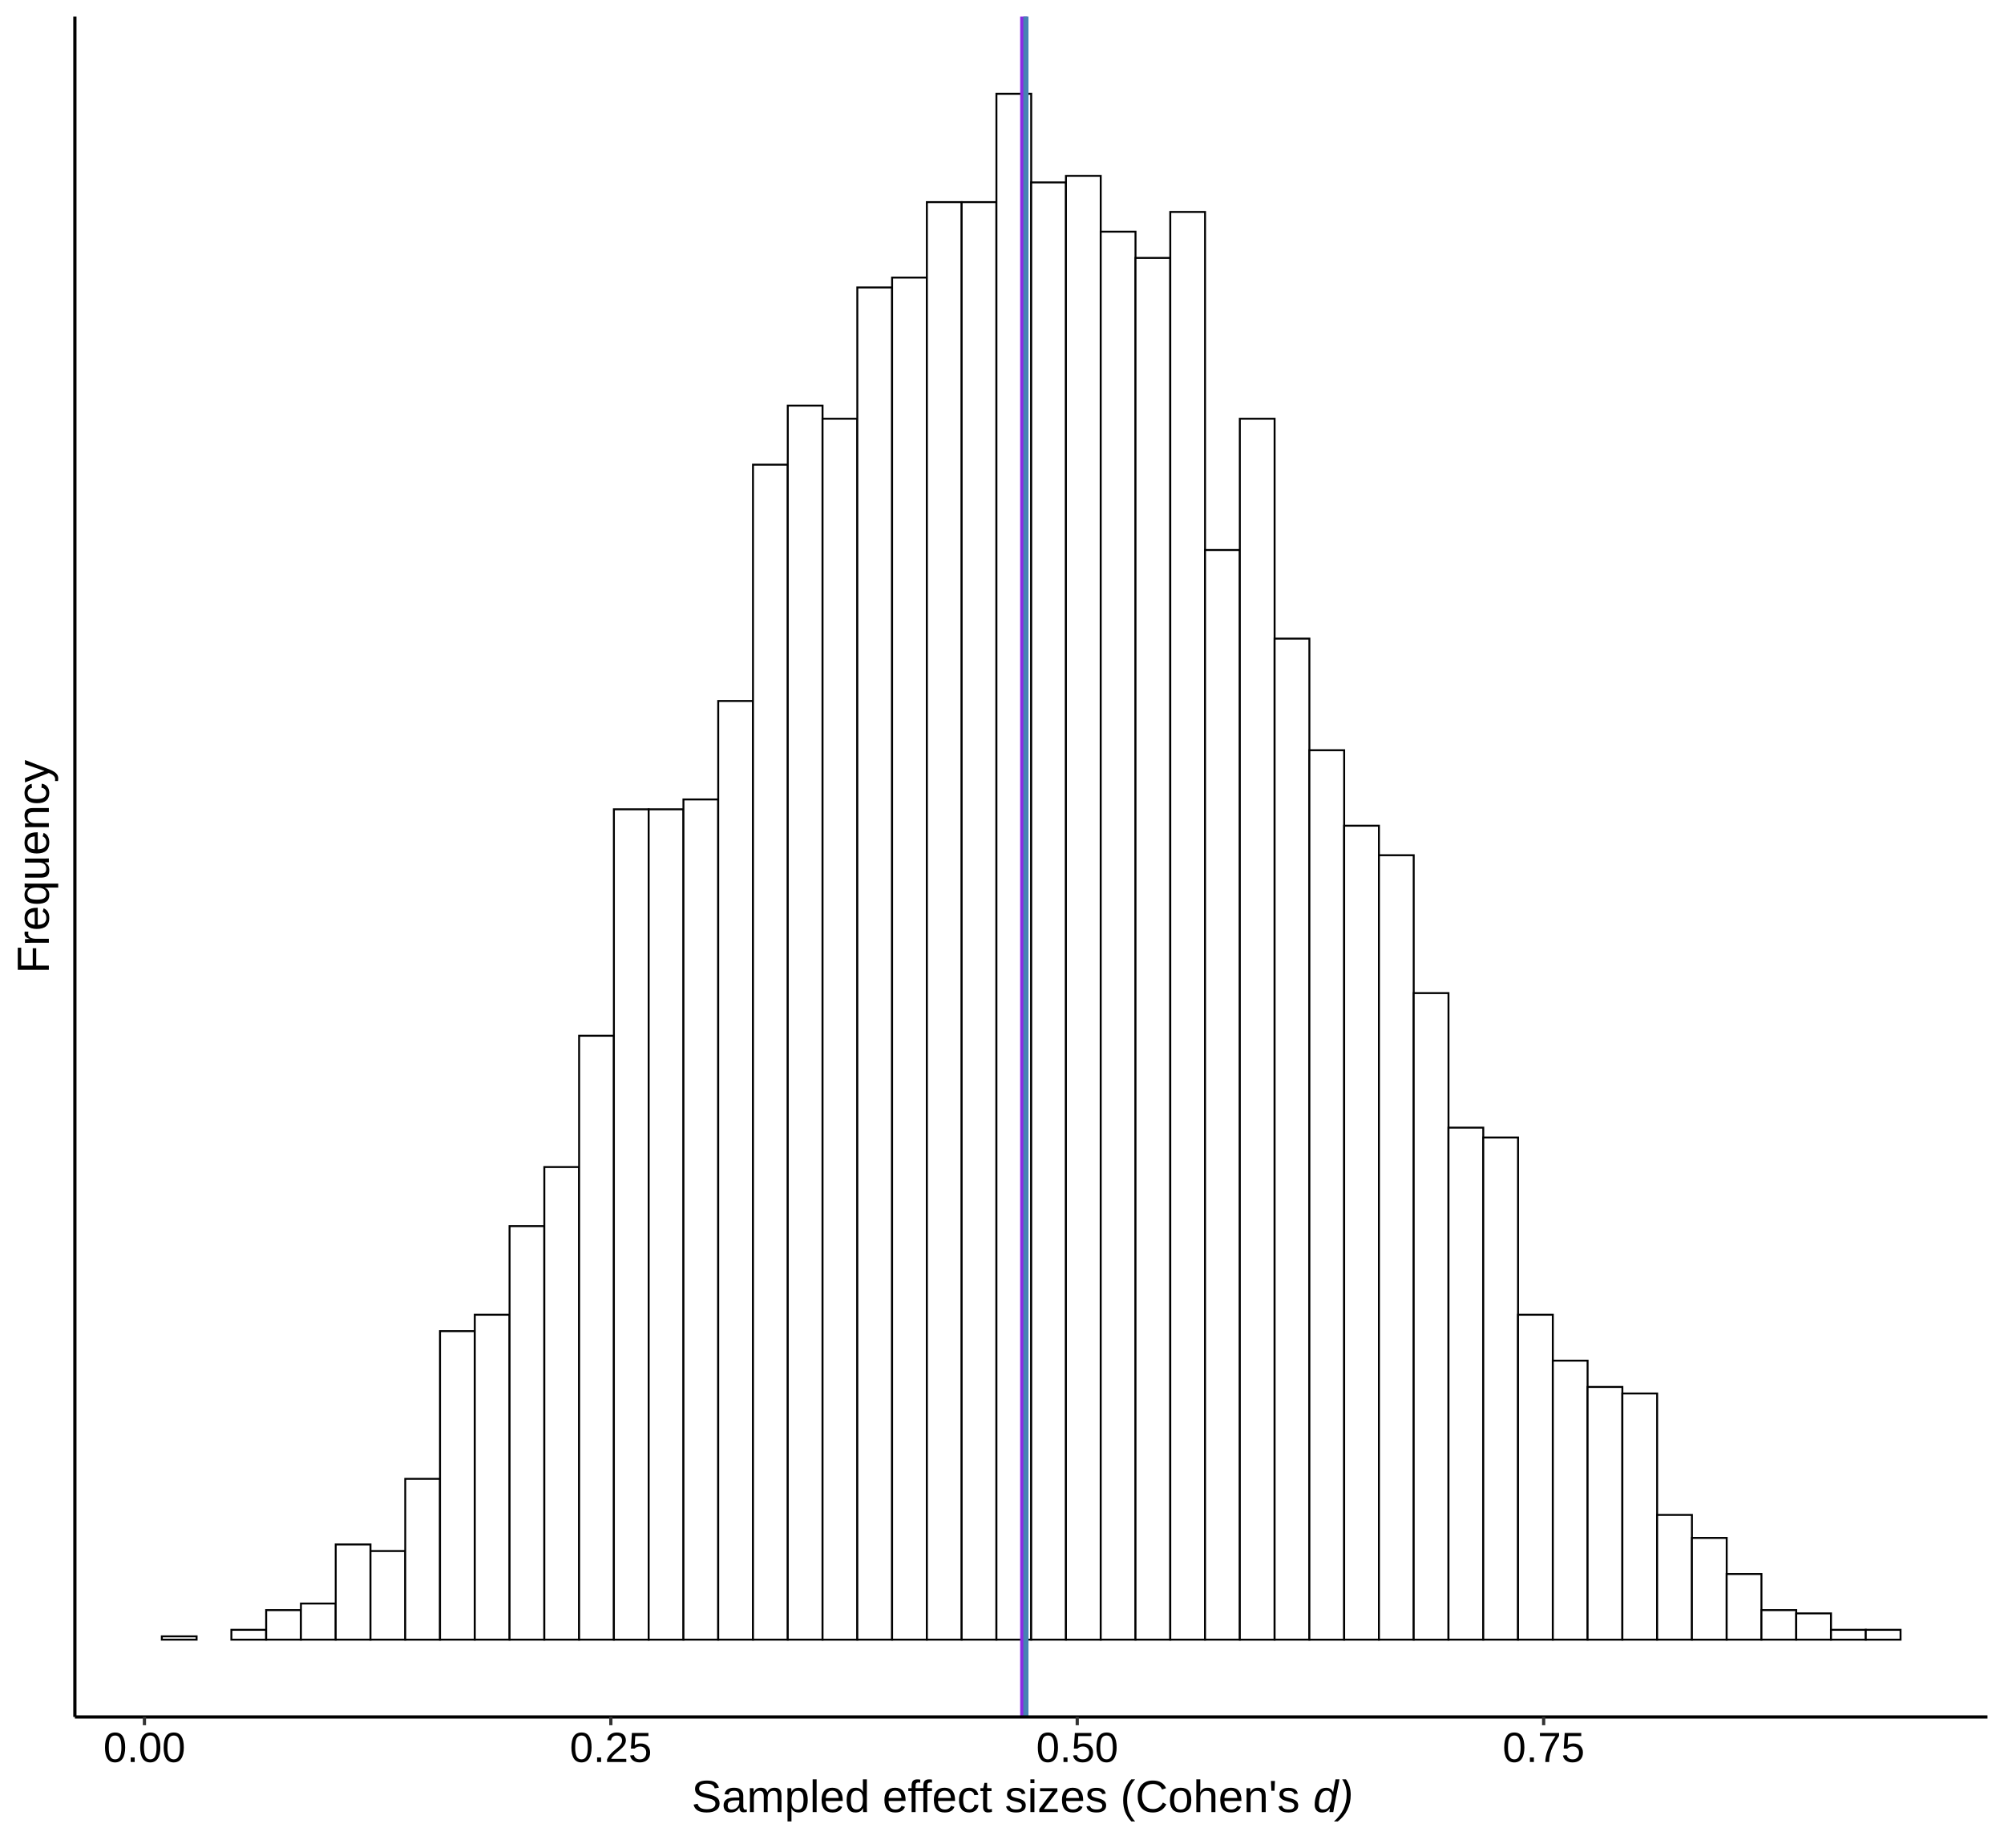
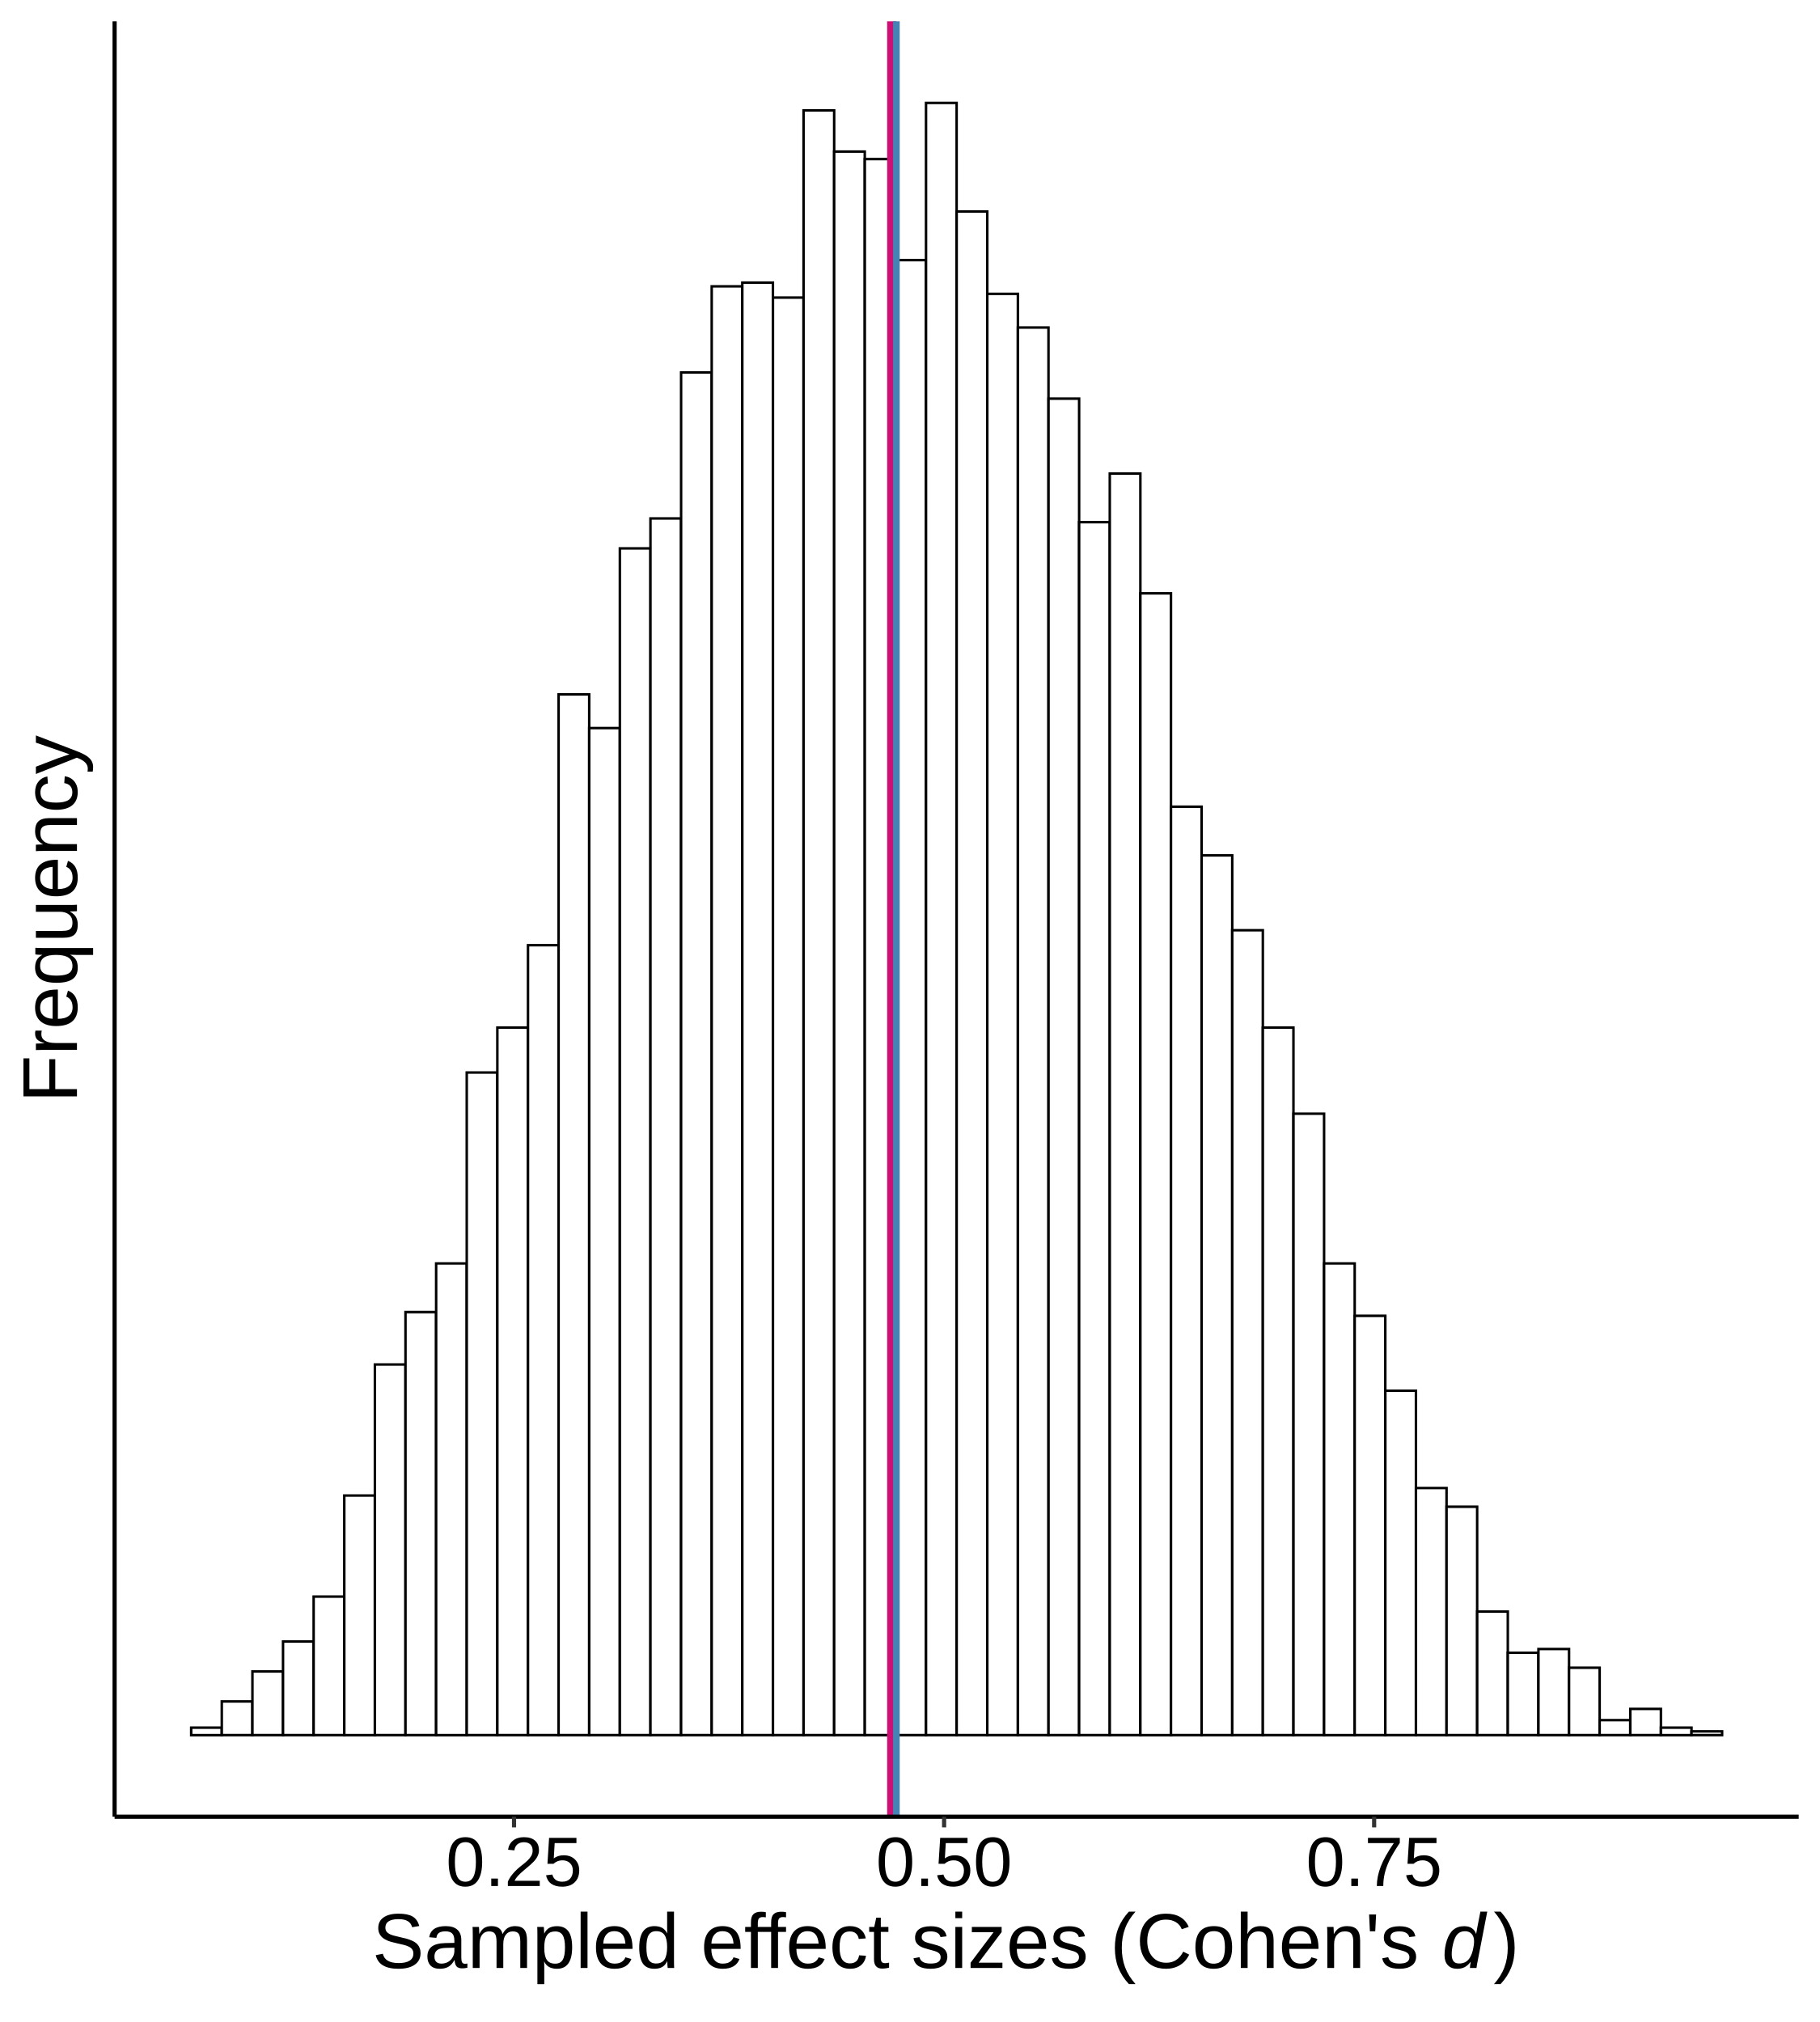
- <svg xmlns="http://www.w3.org/2000/svg" viewBox="0 0 665.00 613.00">
+ <svg xmlns="http://www.w3.org/2000/svg" viewBox="0 0 468.00 520.00">
  <defs>
    <style type="text/css">
    line, polyline, polygon, path, rect, circle {
      fill: none;
      stroke: #000000;
      stroke-linecap: round;
      stroke-linejoin: round;
      stroke-miterlimit: 10.00;
    }
  </style>
  </defs>
  <rect width="100%" height="100%" style="stroke: none; fill: #FFFFFF;" />
-   <rect x="0.00" y="0.00" width="665.00" height="613.00" style="stroke-width: 1.07; stroke: #FFFFFF; fill: #FFFFFF;" />
+   <rect x="0.00" y="0.00" width="468.00" height="520.00" style="stroke-width: 1.07; stroke: #FFFFFF; fill: #FFFFFF;" />
  <defs>
-     <clipPath id="cpMjQuODV8NjU5LjUyfDU2OS42NXw1LjQ4">
-       <rect x="24.85" y="5.48" width="634.67" height="564.17" />
+     <clipPath id="cpMjkuNDd8NDYyLjUyfDQ2Ny4yMXw1LjQ4">
+       <rect x="29.47" y="5.48" width="433.05" height="461.73" />
    </clipPath>
  </defs>
-   <rect x="24.85" y="5.48" width="634.67" height="564.17" style="stroke-width: 1.07; stroke: none; fill: #FFFFFF;" clip-path="url(#cpMjQuODV8NjU5LjUyfDU2OS42NXw1LjQ4)" />
-   <rect x="53.70" y="542.91" width="11.54" height="1.09" style="stroke-width: 0.64; stroke-linecap: square; stroke-linejoin: miter; fill: #FFFFFF;" clip-path="url(#cpMjQuODV8NjU5LjUyfDU2OS42NXw1LjQ4)" />
-   <rect x="65.24" y="544.00" width="11.54" height="0.00" style="stroke-width: 0.64; stroke-linecap: square; stroke-linejoin: miter; fill: #FFFFFF;" clip-path="url(#cpMjQuODV8NjU5LjUyfDU2OS42NXw1LjQ4)" />
-   <rect x="76.78" y="540.74" width="11.54" height="3.27" style="stroke-width: 0.64; stroke-linecap: square; stroke-linejoin: miter; fill: #FFFFFF;" clip-path="url(#cpMjQuODV8NjU5LjUyfDU2OS42NXw1LjQ4)" />
-   <rect x="88.32" y="534.20" width="11.54" height="9.80" style="stroke-width: 0.64; stroke-linecap: square; stroke-linejoin: miter; fill: #FFFFFF;" clip-path="url(#cpMjQuODV8NjU5LjUyfDU2OS42NXw1LjQ4)" />
-   <rect x="99.86" y="532.02" width="11.54" height="11.98" style="stroke-width: 0.64; stroke-linecap: square; stroke-linejoin: miter; fill: #FFFFFF;" clip-path="url(#cpMjQuODV8NjU5LjUyfDU2OS42NXw1LjQ4)" />
-   <rect x="111.40" y="512.42" width="11.54" height="31.58" style="stroke-width: 0.64; stroke-linecap: square; stroke-linejoin: miter; fill: #FFFFFF;" clip-path="url(#cpMjQuODV8NjU5LjUyfDU2OS42NXw1LjQ4)" />
-   <rect x="122.94" y="514.60" width="11.54" height="29.40" style="stroke-width: 0.64; stroke-linecap: square; stroke-linejoin: miter; fill: #FFFFFF;" clip-path="url(#cpMjQuODV8NjU5LjUyfDU2OS42NXw1LjQ4)" />
-   <rect x="134.47" y="490.65" width="11.54" height="53.36" style="stroke-width: 0.64; stroke-linecap: square; stroke-linejoin: miter; fill: #FFFFFF;" clip-path="url(#cpMjQuODV8NjU5LjUyfDU2OS42NXw1LjQ4)" />
-   <rect x="146.01" y="441.64" width="11.54" height="102.36" style="stroke-width: 0.64; stroke-linecap: square; stroke-linejoin: miter; fill: #FFFFFF;" clip-path="url(#cpMjQuODV8NjU5LjUyfDU2OS42NXw1LjQ4)" />
-   <rect x="157.55" y="436.20" width="11.54" height="107.80" style="stroke-width: 0.64; stroke-linecap: square; stroke-linejoin: miter; fill: #FFFFFF;" clip-path="url(#cpMjQuODV8NjU5LjUyfDU2OS42NXw1LjQ4)" />
-   <rect x="169.09" y="406.80" width="11.54" height="137.20" style="stroke-width: 0.64; stroke-linecap: square; stroke-linejoin: miter; fill: #FFFFFF;" clip-path="url(#cpMjQuODV8NjU5LjUyfDU2OS42NXw1LjQ4)" />
-   <rect x="180.63" y="387.20" width="11.54" height="156.80" style="stroke-width: 0.64; stroke-linecap: square; stroke-linejoin: miter; fill: #FFFFFF;" clip-path="url(#cpMjQuODV8NjU5LjUyfDU2OS42NXw1LjQ4)" />
-   <rect x="192.17" y="343.64" width="11.54" height="200.36" style="stroke-width: 0.64; stroke-linecap: square; stroke-linejoin: miter; fill: #FFFFFF;" clip-path="url(#cpMjQuODV8NjU5LjUyfDU2OS42NXw1LjQ4)" />
-   <rect x="203.71" y="268.51" width="11.54" height="275.50" style="stroke-width: 0.64; stroke-linecap: square; stroke-linejoin: miter; fill: #FFFFFF;" clip-path="url(#cpMjQuODV8NjU5LjUyfDU2OS42NXw1LjQ4)" />
-   <rect x="215.25" y="268.51" width="11.54" height="275.50" style="stroke-width: 0.64; stroke-linecap: square; stroke-linejoin: miter; fill: #FFFFFF;" clip-path="url(#cpMjQuODV8NjU5LjUyfDU2OS42NXw1LjQ4)" />
-   <rect x="226.79" y="265.24" width="11.54" height="278.76" style="stroke-width: 0.64; stroke-linecap: square; stroke-linejoin: miter; fill: #FFFFFF;" clip-path="url(#cpMjQuODV8NjU5LjUyfDU2OS42NXw1LjQ4)" />
-   <rect x="238.33" y="232.57" width="11.54" height="311.43" style="stroke-width: 0.64; stroke-linecap: square; stroke-linejoin: miter; fill: #FFFFFF;" clip-path="url(#cpMjQuODV8NjU5LjUyfDU2OS42NXw1LjQ4)" />
-   <rect x="249.87" y="154.17" width="11.54" height="389.83" style="stroke-width: 0.64; stroke-linecap: square; stroke-linejoin: miter; fill: #FFFFFF;" clip-path="url(#cpMjQuODV8NjU5LjUyfDU2OS42NXw1LjQ4)" />
-   <rect x="261.41" y="134.57" width="11.54" height="409.43" style="stroke-width: 0.64; stroke-linecap: square; stroke-linejoin: miter; fill: #FFFFFF;" clip-path="url(#cpMjQuODV8NjU5LjUyfDU2OS42NXw1LjQ4)" />
-   <rect x="272.95" y="138.93" width="11.54" height="405.08" style="stroke-width: 0.64; stroke-linecap: square; stroke-linejoin: miter; fill: #FFFFFF;" clip-path="url(#cpMjQuODV8NjU5LjUyfDU2OS42NXw1LjQ4)" />
-   <rect x="284.49" y="95.37" width="11.54" height="448.63" style="stroke-width: 0.64; stroke-linecap: square; stroke-linejoin: miter; fill: #FFFFFF;" clip-path="url(#cpMjQuODV8NjU5LjUyfDU2OS42NXw1LjQ4)" />
-   <rect x="296.03" y="92.10" width="11.54" height="451.90" style="stroke-width: 0.64; stroke-linecap: square; stroke-linejoin: miter; fill: #FFFFFF;" clip-path="url(#cpMjQuODV8NjU5LjUyfDU2OS42NXw1LjQ4)" />
-   <rect x="307.57" y="67.06" width="11.54" height="476.94" style="stroke-width: 0.64; stroke-linecap: square; stroke-linejoin: miter; fill: #FFFFFF;" clip-path="url(#cpMjQuODV8NjU5LjUyfDU2OS42NXw1LjQ4)" />
-   <rect x="319.11" y="67.06" width="11.54" height="476.94" style="stroke-width: 0.64; stroke-linecap: square; stroke-linejoin: miter; fill: #FFFFFF;" clip-path="url(#cpMjQuODV8NjU5LjUyfDU2OS42NXw1LjQ4)" />
-   <rect x="330.65" y="31.12" width="11.54" height="512.88" style="stroke-width: 0.64; stroke-linecap: square; stroke-linejoin: miter; fill: #FFFFFF;" clip-path="url(#cpMjQuODV8NjU5LjUyfDU2OS42NXw1LjQ4)" />
-   <rect x="342.19" y="60.52" width="11.54" height="483.48" style="stroke-width: 0.64; stroke-linecap: square; stroke-linejoin: miter; fill: #FFFFFF;" clip-path="url(#cpMjQuODV8NjU5LjUyfDU2OS42NXw1LjQ4)" />
-   <rect x="353.72" y="58.35" width="11.54" height="485.66" style="stroke-width: 0.64; stroke-linecap: square; stroke-linejoin: miter; fill: #FFFFFF;" clip-path="url(#cpMjQuODV8NjU5LjUyfDU2OS42NXw1LjQ4)" />
-   <rect x="365.26" y="76.86" width="11.54" height="467.14" style="stroke-width: 0.64; stroke-linecap: square; stroke-linejoin: miter; fill: #FFFFFF;" clip-path="url(#cpMjQuODV8NjU5LjUyfDU2OS42NXw1LjQ4)" />
-   <rect x="376.80" y="85.57" width="11.54" height="458.43" style="stroke-width: 0.64; stroke-linecap: square; stroke-linejoin: miter; fill: #FFFFFF;" clip-path="url(#cpMjQuODV8NjU5LjUyfDU2OS42NXw1LjQ4)" />
-   <rect x="388.34" y="70.32" width="11.54" height="473.68" style="stroke-width: 0.64; stroke-linecap: square; stroke-linejoin: miter; fill: #FFFFFF;" clip-path="url(#cpMjQuODV8NjU5LjUyfDU2OS42NXw1LjQ4)" />
-   <rect x="399.88" y="182.48" width="11.54" height="361.52" style="stroke-width: 0.64; stroke-linecap: square; stroke-linejoin: miter; fill: #FFFFFF;" clip-path="url(#cpMjQuODV8NjU5LjUyfDU2OS42NXw1LjQ4)" />
-   <rect x="411.42" y="138.93" width="11.54" height="405.08" style="stroke-width: 0.64; stroke-linecap: square; stroke-linejoin: miter; fill: #FFFFFF;" clip-path="url(#cpMjQuODV8NjU5LjUyfDU2OS42NXw1LjQ4)" />
-   <rect x="422.96" y="211.88" width="11.54" height="332.12" style="stroke-width: 0.64; stroke-linecap: square; stroke-linejoin: miter; fill: #FFFFFF;" clip-path="url(#cpMjQuODV8NjU5LjUyfDU2OS42NXw1LjQ4)" />
-   <rect x="434.50" y="248.91" width="11.54" height="295.10" style="stroke-width: 0.64; stroke-linecap: square; stroke-linejoin: miter; fill: #FFFFFF;" clip-path="url(#cpMjQuODV8NjU5LjUyfDU2OS42NXw1LjQ4)" />
-   <rect x="446.04" y="273.95" width="11.54" height="270.05" style="stroke-width: 0.64; stroke-linecap: square; stroke-linejoin: miter; fill: #FFFFFF;" clip-path="url(#cpMjQuODV8NjU5LjUyfDU2OS42NXw1LjQ4)" />
-   <rect x="457.58" y="283.75" width="11.54" height="260.25" style="stroke-width: 0.64; stroke-linecap: square; stroke-linejoin: miter; fill: #FFFFFF;" clip-path="url(#cpMjQuODV8NjU5LjUyfDU2OS42NXw1LjQ4)" />
-   <rect x="469.12" y="329.49" width="11.54" height="214.52" style="stroke-width: 0.64; stroke-linecap: square; stroke-linejoin: miter; fill: #FFFFFF;" clip-path="url(#cpMjQuODV8NjU5LjUyfDU2OS42NXw1LjQ4)" />
-   <rect x="480.66" y="374.13" width="11.54" height="169.87" style="stroke-width: 0.64; stroke-linecap: square; stroke-linejoin: miter; fill: #FFFFFF;" clip-path="url(#cpMjQuODV8NjU5LjUyfDU2OS42NXw1LjQ4)" />
-   <rect x="492.20" y="377.40" width="11.54" height="166.60" style="stroke-width: 0.64; stroke-linecap: square; stroke-linejoin: miter; fill: #FFFFFF;" clip-path="url(#cpMjQuODV8NjU5LjUyfDU2OS42NXw1LjQ4)" />
-   <rect x="503.74" y="436.20" width="11.54" height="107.80" style="stroke-width: 0.64; stroke-linecap: square; stroke-linejoin: miter; fill: #FFFFFF;" clip-path="url(#cpMjQuODV8NjU5LjUyfDU2OS42NXw1LjQ4)" />
-   <rect x="515.28" y="451.44" width="11.54" height="92.56" style="stroke-width: 0.64; stroke-linecap: square; stroke-linejoin: miter; fill: #FFFFFF;" clip-path="url(#cpMjQuODV8NjU5LjUyfDU2OS42NXw1LjQ4)" />
-   <rect x="526.82" y="460.16" width="11.54" height="83.85" style="stroke-width: 0.64; stroke-linecap: square; stroke-linejoin: miter; fill: #FFFFFF;" clip-path="url(#cpMjQuODV8NjU5LjUyfDU2OS42NXw1LjQ4)" />
-   <rect x="538.36" y="462.33" width="11.54" height="81.67" style="stroke-width: 0.64; stroke-linecap: square; stroke-linejoin: miter; fill: #FFFFFF;" clip-path="url(#cpMjQuODV8NjU5LjUyfDU2OS42NXw1LjQ4)" />
-   <rect x="549.90" y="502.62" width="11.54" height="41.38" style="stroke-width: 0.64; stroke-linecap: square; stroke-linejoin: miter; fill: #FFFFFF;" clip-path="url(#cpMjQuODV8NjU5LjUyfDU2OS42NXw1LjQ4)" />
-   <rect x="561.44" y="510.25" width="11.54" height="33.76" style="stroke-width: 0.64; stroke-linecap: square; stroke-linejoin: miter; fill: #FFFFFF;" clip-path="url(#cpMjQuODV8NjU5LjUyfDU2OS42NXw1LjQ4)" />
-   <rect x="572.97" y="522.22" width="11.54" height="21.78" style="stroke-width: 0.64; stroke-linecap: square; stroke-linejoin: miter; fill: #FFFFFF;" clip-path="url(#cpMjQuODV8NjU5LjUyfDU2OS42NXw1LjQ4)" />
-   <rect x="584.51" y="534.20" width="11.54" height="9.80" style="stroke-width: 0.64; stroke-linecap: square; stroke-linejoin: miter; fill: #FFFFFF;" clip-path="url(#cpMjQuODV8NjU5LjUyfDU2OS42NXw1LjQ4)" />
-   <rect x="596.05" y="535.29" width="11.54" height="8.71" style="stroke-width: 0.64; stroke-linecap: square; stroke-linejoin: miter; fill: #FFFFFF;" clip-path="url(#cpMjQuODV8NjU5LjUyfDU2OS42NXw1LjQ4)" />
-   <rect x="607.59" y="540.74" width="11.54" height="3.27" style="stroke-width: 0.64; stroke-linecap: square; stroke-linejoin: miter; fill: #FFFFFF;" clip-path="url(#cpMjQuODV8NjU5LjUyfDU2OS42NXw1LjQ4)" />
-   <rect x="619.13" y="540.74" width="11.54" height="3.27" style="stroke-width: 0.64; stroke-linecap: square; stroke-linejoin: miter; fill: #FFFFFF;" clip-path="url(#cpMjQuODV8NjU5LjUyfDU2OS42NXw1LjQ4)" />
-   <line x1="339.70" y1="569.65" x2="339.70" y2="5.48" style="stroke-width: 2.35; stroke: #8A2BE2; stroke-linecap: butt;" clip-path="url(#cpMjQuODV8NjU5LjUyfDU2OS42NXw1LjQ4)" />
-   <line x1="340.43" y1="569.65" x2="340.43" y2="5.48" style="stroke-width: 1.71; stroke: #4682B4; stroke-linecap: butt;" clip-path="url(#cpMjQuODV8NjU5LjUyfDU2OS42NXw1LjQ4)" />
+   <rect x="29.47" y="5.48" width="433.05" height="461.73" style="stroke-width: 1.07; stroke: none; fill: #FFFFFF;" clip-path="url(#cpMjkuNDd8NDYyLjUyfDQ2Ny4yMXw1LjQ4)" />
+   <rect x="49.16" y="444.30" width="7.87" height="1.93" style="stroke-width: 0.64; stroke-linecap: square; stroke-linejoin: miter; fill: #FFFFFF;" clip-path="url(#cpMjkuNDd8NDYyLjUyfDQ2Ny4yMXw1LjQ4)" />
+   <rect x="57.03" y="437.56" width="7.87" height="8.66" style="stroke-width: 0.64; stroke-linecap: square; stroke-linejoin: miter; fill: #FFFFFF;" clip-path="url(#cpMjkuNDd8NDYyLjUyfDQ2Ny4yMXw1LjQ4)" />
+   <rect x="64.91" y="429.85" width="7.87" height="16.37" style="stroke-width: 0.64; stroke-linecap: square; stroke-linejoin: miter; fill: #FFFFFF;" clip-path="url(#cpMjkuNDd8NDYyLjUyfDQ2Ny4yMXw1LjQ4)" />
+   <rect x="72.78" y="422.15" width="7.87" height="24.07" style="stroke-width: 0.64; stroke-linecap: square; stroke-linejoin: miter; fill: #FFFFFF;" clip-path="url(#cpMjkuNDd8NDYyLjUyfDQ2Ny4yMXw1LjQ4)" />
+   <rect x="80.65" y="410.60" width="7.87" height="35.62" style="stroke-width: 0.64; stroke-linecap: square; stroke-linejoin: miter; fill: #FFFFFF;" clip-path="url(#cpMjkuNDd8NDYyLjUyfDQ2Ny4yMXw1LjQ4)" />
+   <rect x="88.53" y="384.61" width="7.87" height="61.62" style="stroke-width: 0.64; stroke-linecap: square; stroke-linejoin: miter; fill: #FFFFFF;" clip-path="url(#cpMjkuNDd8NDYyLjUyfDQ2Ny4yMXw1LjQ4)" />
+   <rect x="96.40" y="350.91" width="7.87" height="95.31" style="stroke-width: 0.64; stroke-linecap: square; stroke-linejoin: miter; fill: #FFFFFF;" clip-path="url(#cpMjkuNDd8NDYyLjUyfDQ2Ny4yMXw1LjQ4)" />
+   <rect x="104.27" y="337.43" width="7.87" height="108.79" style="stroke-width: 0.64; stroke-linecap: square; stroke-linejoin: miter; fill: #FFFFFF;" clip-path="url(#cpMjkuNDd8NDYyLjUyfDQ2Ny4yMXw1LjQ4)" />
+   <rect x="112.15" y="324.92" width="7.87" height="121.31" style="stroke-width: 0.64; stroke-linecap: square; stroke-linejoin: miter; fill: #FFFFFF;" clip-path="url(#cpMjkuNDd8NDYyLjUyfDQ2Ny4yMXw1LjQ4)" />
+   <rect x="120.02" y="275.82" width="7.87" height="170.40" style="stroke-width: 0.64; stroke-linecap: square; stroke-linejoin: miter; fill: #FFFFFF;" clip-path="url(#cpMjkuNDd8NDYyLjUyfDQ2Ny4yMXw1LjQ4)" />
+   <rect x="127.89" y="264.26" width="7.87" height="181.96" style="stroke-width: 0.64; stroke-linecap: square; stroke-linejoin: miter; fill: #FFFFFF;" clip-path="url(#cpMjkuNDd8NDYyLjUyfDQ2Ny4yMXw1LjQ4)" />
+   <rect x="135.77" y="243.08" width="7.87" height="203.14" style="stroke-width: 0.64; stroke-linecap: square; stroke-linejoin: miter; fill: #FFFFFF;" clip-path="url(#cpMjkuNDd8NDYyLjUyfDQ2Ny4yMXw1LjQ4)" />
+   <rect x="143.64" y="178.58" width="7.87" height="267.64" style="stroke-width: 0.64; stroke-linecap: square; stroke-linejoin: miter; fill: #FFFFFF;" clip-path="url(#cpMjkuNDd8NDYyLjUyfDQ2Ny4yMXw1LjQ4)" />
+   <rect x="151.51" y="187.24" width="7.87" height="258.98" style="stroke-width: 0.64; stroke-linecap: square; stroke-linejoin: miter; fill: #FFFFFF;" clip-path="url(#cpMjkuNDd8NDYyLjUyfDQ2Ny4yMXw1LjQ4)" />
+   <rect x="159.39" y="141.03" width="7.87" height="305.19" style="stroke-width: 0.64; stroke-linecap: square; stroke-linejoin: miter; fill: #FFFFFF;" clip-path="url(#cpMjkuNDd8NDYyLjUyfDQ2Ny4yMXw1LjQ4)" />
+   <rect x="167.26" y="133.33" width="7.87" height="312.89" style="stroke-width: 0.64; stroke-linecap: square; stroke-linejoin: miter; fill: #FFFFFF;" clip-path="url(#cpMjkuNDd8NDYyLjUyfDQ2Ny4yMXw1LjQ4)" />
+   <rect x="175.14" y="95.78" width="7.87" height="350.44" style="stroke-width: 0.64; stroke-linecap: square; stroke-linejoin: miter; fill: #FFFFFF;" clip-path="url(#cpMjkuNDd8NDYyLjUyfDQ2Ny4yMXw1LjQ4)" />
+   <rect x="183.01" y="73.64" width="7.87" height="372.58" style="stroke-width: 0.64; stroke-linecap: square; stroke-linejoin: miter; fill: #FFFFFF;" clip-path="url(#cpMjkuNDd8NDYyLjUyfDQ2Ny4yMXw1LjQ4)" />
+   <rect x="190.88" y="72.68" width="7.87" height="373.54" style="stroke-width: 0.64; stroke-linecap: square; stroke-linejoin: miter; fill: #FFFFFF;" clip-path="url(#cpMjkuNDd8NDYyLjUyfDQ2Ny4yMXw1LjQ4)" />
+   <rect x="198.76" y="76.53" width="7.87" height="369.69" style="stroke-width: 0.64; stroke-linecap: square; stroke-linejoin: miter; fill: #FFFFFF;" clip-path="url(#cpMjkuNDd8NDYyLjUyfDQ2Ny4yMXw1LjQ4)" />
+   <rect x="206.63" y="28.39" width="7.87" height="417.83" style="stroke-width: 0.64; stroke-linecap: square; stroke-linejoin: miter; fill: #FFFFFF;" clip-path="url(#cpMjkuNDd8NDYyLjUyfDQ2Ny4yMXw1LjQ4)" />
+   <rect x="214.50" y="38.98" width="7.87" height="407.24" style="stroke-width: 0.64; stroke-linecap: square; stroke-linejoin: miter; fill: #FFFFFF;" clip-path="url(#cpMjkuNDd8NDYyLjUyfDQ2Ny4yMXw1LjQ4)" />
+   <rect x="222.38" y="40.91" width="7.87" height="405.31" style="stroke-width: 0.64; stroke-linecap: square; stroke-linejoin: miter; fill: #FFFFFF;" clip-path="url(#cpMjkuNDd8NDYyLjUyfDQ2Ny4yMXw1LjQ4)" />
+   <rect x="230.25" y="66.90" width="7.87" height="379.32" style="stroke-width: 0.64; stroke-linecap: square; stroke-linejoin: miter; fill: #FFFFFF;" clip-path="url(#cpMjkuNDd8NDYyLjUyfDQ2Ny4yMXw1LjQ4)" />
+   <rect x="238.12" y="26.47" width="7.87" height="419.75" style="stroke-width: 0.64; stroke-linecap: square; stroke-linejoin: miter; fill: #FFFFFF;" clip-path="url(#cpMjkuNDd8NDYyLjUyfDQ2Ny4yMXw1LjQ4)" />
+   <rect x="246.00" y="54.39" width="7.87" height="391.83" style="stroke-width: 0.64; stroke-linecap: square; stroke-linejoin: miter; fill: #FFFFFF;" clip-path="url(#cpMjkuNDd8NDYyLjUyfDQ2Ny4yMXw1LjQ4)" />
+   <rect x="253.87" y="75.57" width="7.87" height="370.65" style="stroke-width: 0.64; stroke-linecap: square; stroke-linejoin: miter; fill: #FFFFFF;" clip-path="url(#cpMjkuNDd8NDYyLjUyfDQ2Ny4yMXw1LjQ4)" />
+   <rect x="261.74" y="84.23" width="7.87" height="361.99" style="stroke-width: 0.64; stroke-linecap: square; stroke-linejoin: miter; fill: #FFFFFF;" clip-path="url(#cpMjkuNDd8NDYyLjUyfDQ2Ny4yMXw1LjQ4)" />
+   <rect x="269.62" y="102.52" width="7.87" height="343.70" style="stroke-width: 0.64; stroke-linecap: square; stroke-linejoin: miter; fill: #FFFFFF;" clip-path="url(#cpMjkuNDd8NDYyLjUyfDQ2Ny4yMXw1LjQ4)" />
+   <rect x="277.49" y="134.29" width="7.87" height="311.93" style="stroke-width: 0.64; stroke-linecap: square; stroke-linejoin: miter; fill: #FFFFFF;" clip-path="url(#cpMjkuNDd8NDYyLjUyfDQ2Ny4yMXw1LjQ4)" />
+   <rect x="285.37" y="121.78" width="7.87" height="324.44" style="stroke-width: 0.64; stroke-linecap: square; stroke-linejoin: miter; fill: #FFFFFF;" clip-path="url(#cpMjkuNDd8NDYyLjUyfDQ2Ny4yMXw1LjQ4)" />
+   <rect x="293.24" y="152.59" width="7.87" height="293.64" style="stroke-width: 0.64; stroke-linecap: square; stroke-linejoin: miter; fill: #FFFFFF;" clip-path="url(#cpMjkuNDd8NDYyLjUyfDQ2Ny4yMXw1LjQ4)" />
+   <rect x="301.11" y="207.46" width="7.87" height="238.76" style="stroke-width: 0.64; stroke-linecap: square; stroke-linejoin: miter; fill: #FFFFFF;" clip-path="url(#cpMjkuNDd8NDYyLjUyfDQ2Ny4yMXw1LjQ4)" />
+   <rect x="308.99" y="219.98" width="7.87" height="226.24" style="stroke-width: 0.64; stroke-linecap: square; stroke-linejoin: miter; fill: #FFFFFF;" clip-path="url(#cpMjkuNDd8NDYyLjUyfDQ2Ny4yMXw1LjQ4)" />
+   <rect x="316.86" y="239.23" width="7.87" height="206.99" style="stroke-width: 0.64; stroke-linecap: square; stroke-linejoin: miter; fill: #FFFFFF;" clip-path="url(#cpMjkuNDd8NDYyLjUyfDQ2Ny4yMXw1LjQ4)" />
+   <rect x="324.73" y="264.26" width="7.87" height="181.96" style="stroke-width: 0.64; stroke-linecap: square; stroke-linejoin: miter; fill: #FFFFFF;" clip-path="url(#cpMjkuNDd8NDYyLjUyfDQ2Ny4yMXw1LjQ4)" />
+   <rect x="332.61" y="286.41" width="7.87" height="159.81" style="stroke-width: 0.64; stroke-linecap: square; stroke-linejoin: miter; fill: #FFFFFF;" clip-path="url(#cpMjkuNDd8NDYyLjUyfDQ2Ny4yMXw1LjQ4)" />
+   <rect x="340.48" y="324.92" width="7.87" height="121.31" style="stroke-width: 0.64; stroke-linecap: square; stroke-linejoin: miter; fill: #FFFFFF;" clip-path="url(#cpMjkuNDd8NDYyLjUyfDQ2Ny4yMXw1LjQ4)" />
+   <rect x="348.35" y="338.39" width="7.87" height="107.83" style="stroke-width: 0.64; stroke-linecap: square; stroke-linejoin: miter; fill: #FFFFFF;" clip-path="url(#cpMjkuNDd8NDYyLjUyfDQ2Ny4yMXw1LjQ4)" />
+   <rect x="356.23" y="357.65" width="7.87" height="88.57" style="stroke-width: 0.64; stroke-linecap: square; stroke-linejoin: miter; fill: #FFFFFF;" clip-path="url(#cpMjkuNDd8NDYyLjUyfDQ2Ny4yMXw1LjQ4)" />
+   <rect x="364.10" y="382.68" width="7.87" height="63.54" style="stroke-width: 0.64; stroke-linecap: square; stroke-linejoin: miter; fill: #FFFFFF;" clip-path="url(#cpMjkuNDd8NDYyLjUyfDQ2Ny4yMXw1LjQ4)" />
+   <rect x="371.97" y="387.49" width="7.87" height="58.73" style="stroke-width: 0.64; stroke-linecap: square; stroke-linejoin: miter; fill: #FFFFFF;" clip-path="url(#cpMjkuNDd8NDYyLjUyfDQ2Ny4yMXw1LjQ4)" />
+   <rect x="379.85" y="414.45" width="7.87" height="31.77" style="stroke-width: 0.64; stroke-linecap: square; stroke-linejoin: miter; fill: #FFFFFF;" clip-path="url(#cpMjkuNDd8NDYyLjUyfDQ2Ny4yMXw1LjQ4)" />
+   <rect x="387.72" y="425.04" width="7.87" height="21.18" style="stroke-width: 0.64; stroke-linecap: square; stroke-linejoin: miter; fill: #FFFFFF;" clip-path="url(#cpMjkuNDd8NDYyLjUyfDQ2Ny4yMXw1LjQ4)" />
+   <rect x="395.60" y="424.08" width="7.87" height="22.14" style="stroke-width: 0.64; stroke-linecap: square; stroke-linejoin: miter; fill: #FFFFFF;" clip-path="url(#cpMjkuNDd8NDYyLjUyfDQ2Ny4yMXw1LjQ4)" />
+   <rect x="403.47" y="428.89" width="7.87" height="17.33" style="stroke-width: 0.64; stroke-linecap: square; stroke-linejoin: miter; fill: #FFFFFF;" clip-path="url(#cpMjkuNDd8NDYyLjUyfDQ2Ny4yMXw1LjQ4)" />
+   <rect x="411.34" y="442.37" width="7.87" height="3.85" style="stroke-width: 0.64; stroke-linecap: square; stroke-linejoin: miter; fill: #FFFFFF;" clip-path="url(#cpMjkuNDd8NDYyLjUyfDQ2Ny4yMXw1LjQ4)" />
+   <rect x="419.22" y="439.48" width="7.87" height="6.74" style="stroke-width: 0.64; stroke-linecap: square; stroke-linejoin: miter; fill: #FFFFFF;" clip-path="url(#cpMjkuNDd8NDYyLjUyfDQ2Ny4yMXw1LjQ4)" />
+   <rect x="427.09" y="444.30" width="7.87" height="1.93" style="stroke-width: 0.64; stroke-linecap: square; stroke-linejoin: miter; fill: #FFFFFF;" clip-path="url(#cpMjkuNDd8NDYyLjUyfDQ2Ny4yMXw1LjQ4)" />
+   <rect x="434.96" y="445.26" width="7.87" height="0.96" style="stroke-width: 0.64; stroke-linecap: square; stroke-linejoin: miter; fill: #FFFFFF;" clip-path="url(#cpMjkuNDd8NDYyLjUyfDQ2Ny4yMXw1LjQ4)" />
+   <line x1="229.29" y1="467.21" x2="229.29" y2="5.48" style="stroke-width: 2.35; stroke: #CD1076; stroke-linecap: butt;" clip-path="url(#cpMjkuNDd8NDYyLjUyfDQ2Ny4yMXw1LjQ4)" />
+   <line x1="230.50" y1="467.21" x2="230.50" y2="5.48" style="stroke-width: 1.71; stroke: #4682B4; stroke-linecap: butt;" clip-path="url(#cpMjkuNDd8NDYyLjUyfDQ2Ny4yMXw1LjQ4)" />
  <defs>
-     <clipPath id="cpMC4wMHw2NjUuMDB8NjEzLjAwfDAuMDA=">
-       <rect x="0.00" y="0.00" width="665.00" height="613.00" />
+     <clipPath id="cpMC4wMHw0NjguMDB8NTIwLjAwfDAuMDA=">
+       <rect x="0.00" y="0.00" width="468.00" height="520.00" />
    </clipPath>
  </defs>
-   <polyline points="24.85,569.65 24.85,5.48 " style="stroke-width: 1.07; stroke-linecap: butt;" clip-path="url(#cpMC4wMHw2NjUuMDB8NjEzLjAwfDAuMDA=)" />
-   <polyline points="24.85,569.65 659.52,569.65 " style="stroke-width: 1.07; stroke-linecap: butt;" clip-path="url(#cpMC4wMHw2NjUuMDB8NjEzLjAwfDAuMDA=)" />
-   <polyline points="47.93,572.39 47.93,569.65 " style="stroke-width: 1.07; stroke: #333333; stroke-linecap: butt;" clip-path="url(#cpMC4wMHw2NjUuMDB8NjEzLjAwfDAuMDA=)" />
-   <polyline points="202.70,572.39 202.70,569.65 " style="stroke-width: 1.07; stroke: #333333; stroke-linecap: butt;" clip-path="url(#cpMC4wMHw2NjUuMDB8NjEzLjAwfDAuMDA=)" />
-   <polyline points="357.47,572.39 357.47,569.65 " style="stroke-width: 1.07; stroke: #333333; stroke-linecap: butt;" clip-path="url(#cpMC4wMHw2NjUuMDB8NjEzLjAwfDAuMDA=)" />
-   <polyline points="512.24,572.39 512.24,569.65 " style="stroke-width: 1.07; stroke: #333333; stroke-linecap: butt;" clip-path="url(#cpMC4wMHw2NjUuMDB8NjEzLjAwfDAuMDA=)" />
-   <g clip-path="url(#cpMC4wMHw2NjUuMDB8NjEzLjAwfDAuMDA=)">
-     <text x="34.30" y="584.59" style="font-size: 14.00px; font-family: Arial;" textLength="27.25px" lengthAdjust="spacingAndGlyphs">0.00</text>
+   <polyline points="29.47,467.21 29.47,5.48 " style="stroke-width: 1.07; stroke-linecap: butt;" clip-path="url(#cpMC4wMHw0NjguMDB8NTIwLjAwfDAuMDA=)" />
+   <polyline points="29.47,467.21 462.52,467.21 " style="stroke-width: 1.07; stroke-linecap: butt;" clip-path="url(#cpMC4wMHw0NjguMDB8NTIwLjAwfDAuMDA=)" />
+   <polyline points="132.18,469.95 132.18,467.21 " style="stroke-width: 1.07; stroke: #333333; stroke-linecap: butt;" clip-path="url(#cpMC4wMHw0NjguMDB8NTIwLjAwfDAuMDA=)" />
+   <polyline points="242.77,469.95 242.77,467.21 " style="stroke-width: 1.07; stroke: #333333; stroke-linecap: butt;" clip-path="url(#cpMC4wMHw0NjguMDB8NTIwLjAwfDAuMDA=)" />
+   <polyline points="353.35,469.95 353.35,467.21 " style="stroke-width: 1.07; stroke: #333333; stroke-linecap: butt;" clip-path="url(#cpMC4wMHw0NjguMDB8NTIwLjAwfDAuMDA=)" />
+   <g clip-path="url(#cpMC4wMHw0NjguMDB8NTIwLjAwfDAuMDA=)">
+     <text x="114.67" y="485.03" style="font-size: 18.00px; font-family: Arial;" textLength="35.03px" lengthAdjust="spacingAndGlyphs">0.25</text>
  </g>
-   <g clip-path="url(#cpMC4wMHw2NjUuMDB8NjEzLjAwfDAuMDA=)">
-     <text x="189.07" y="584.59" style="font-size: 14.00px; font-family: Arial;" textLength="27.25px" lengthAdjust="spacingAndGlyphs">0.25</text>
+   <g clip-path="url(#cpMC4wMHw0NjguMDB8NTIwLjAwfDAuMDA=)">
+     <text x="225.25" y="485.03" style="font-size: 18.00px; font-family: Arial;" textLength="35.03px" lengthAdjust="spacingAndGlyphs">0.50</text>
  </g>
-   <g clip-path="url(#cpMC4wMHw2NjUuMDB8NjEzLjAwfDAuMDA=)">
-     <text x="343.84" y="584.59" style="font-size: 14.00px; font-family: Arial;" textLength="27.25px" lengthAdjust="spacingAndGlyphs">0.50</text>
+   <g clip-path="url(#cpMC4wMHw0NjguMDB8NTIwLjAwfDAuMDA=)">
+     <text x="335.83" y="485.03" style="font-size: 18.00px; font-family: Arial;" textLength="35.03px" lengthAdjust="spacingAndGlyphs">0.75</text>
  </g>
-   <g clip-path="url(#cpMC4wMHw2NjUuMDB8NjEzLjAwfDAuMDA=)">
-     <text x="498.61" y="584.59" style="font-size: 14.00px; font-family: Arial;" textLength="27.25px" lengthAdjust="spacingAndGlyphs">0.75</text>
+   <g clip-path="url(#cpMC4wMHw0NjguMDB8NTIwLjAwfDAuMDA=)">
+     <text x="95.72" y="506.11" style="font-size: 20.00px; font-family: Arial;" textLength="275.06px" lengthAdjust="spacingAndGlyphs">Sampled effect sizes (Cohen's </text>
  </g>
-   <g clip-path="url(#cpMC4wMHw2NjUuMDB8NjEzLjAwfDAuMDA=)">
-     <text x="229.47" y="601.21" style="font-size: 15.00px; font-family: Arial;" textLength="206.29px" lengthAdjust="spacingAndGlyphs">Sampled effect sizes (Cohen's </text>
+   <g clip-path="url(#cpMC4wMHw0NjguMDB8NTIwLjAwfDAuMDA=)">
+     <text x="370.78" y="506.11" style="font-size: 20.00px; font-style: italic; font-family: Arial;" textLength="11.12px" lengthAdjust="spacingAndGlyphs">d</text>
  </g>
-   <g clip-path="url(#cpMC4wMHw2NjUuMDB8NjEzLjAwfDAuMDA=)">
-     <text x="435.76" y="601.21" style="font-size: 15.00px; font-style: italic; font-family: Arial;" textLength="13.34px" lengthAdjust="spacingAndGlyphs">d)</text>
+   <g clip-path="url(#cpMC4wMHw0NjguMDB8NTIwLjAwfDAuMDA=)">
+     <text x="384.05" y="506.11" style="font-size: 20.00px; font-family: Arial;" textLength="12.22px" lengthAdjust="spacingAndGlyphs">) </text>
  </g>
-   <g clip-path="url(#cpMC4wMHw2NjUuMDB8NjEzLjAwfDAuMDA=)">
-     <text x="450.74" y="601.21" style="font-size: 15.00px; font-family: Arial;" textLength="4.17px" lengthAdjust="spacingAndGlyphs"> </text>
-   </g>
-   <g clip-path="url(#cpMC4wMHw2NjUuMDB8NjEzLjAwfDAuMDA=)">
-     <text transform="translate(16.21,323.00) rotate(-90)" style="font-size: 15.00px; font-family: Arial;" textLength="70.87px" lengthAdjust="spacingAndGlyphs">Frequency</text>
+   <g clip-path="url(#cpMC4wMHw0NjguMDB8NTIwLjAwfDAuMDA=)">
+     <text transform="translate(19.79,283.59) rotate(-90)" style="font-size: 20.00px; font-family: Arial;" textLength="94.49px" lengthAdjust="spacingAndGlyphs">Frequency</text>
  </g>
</svg>
